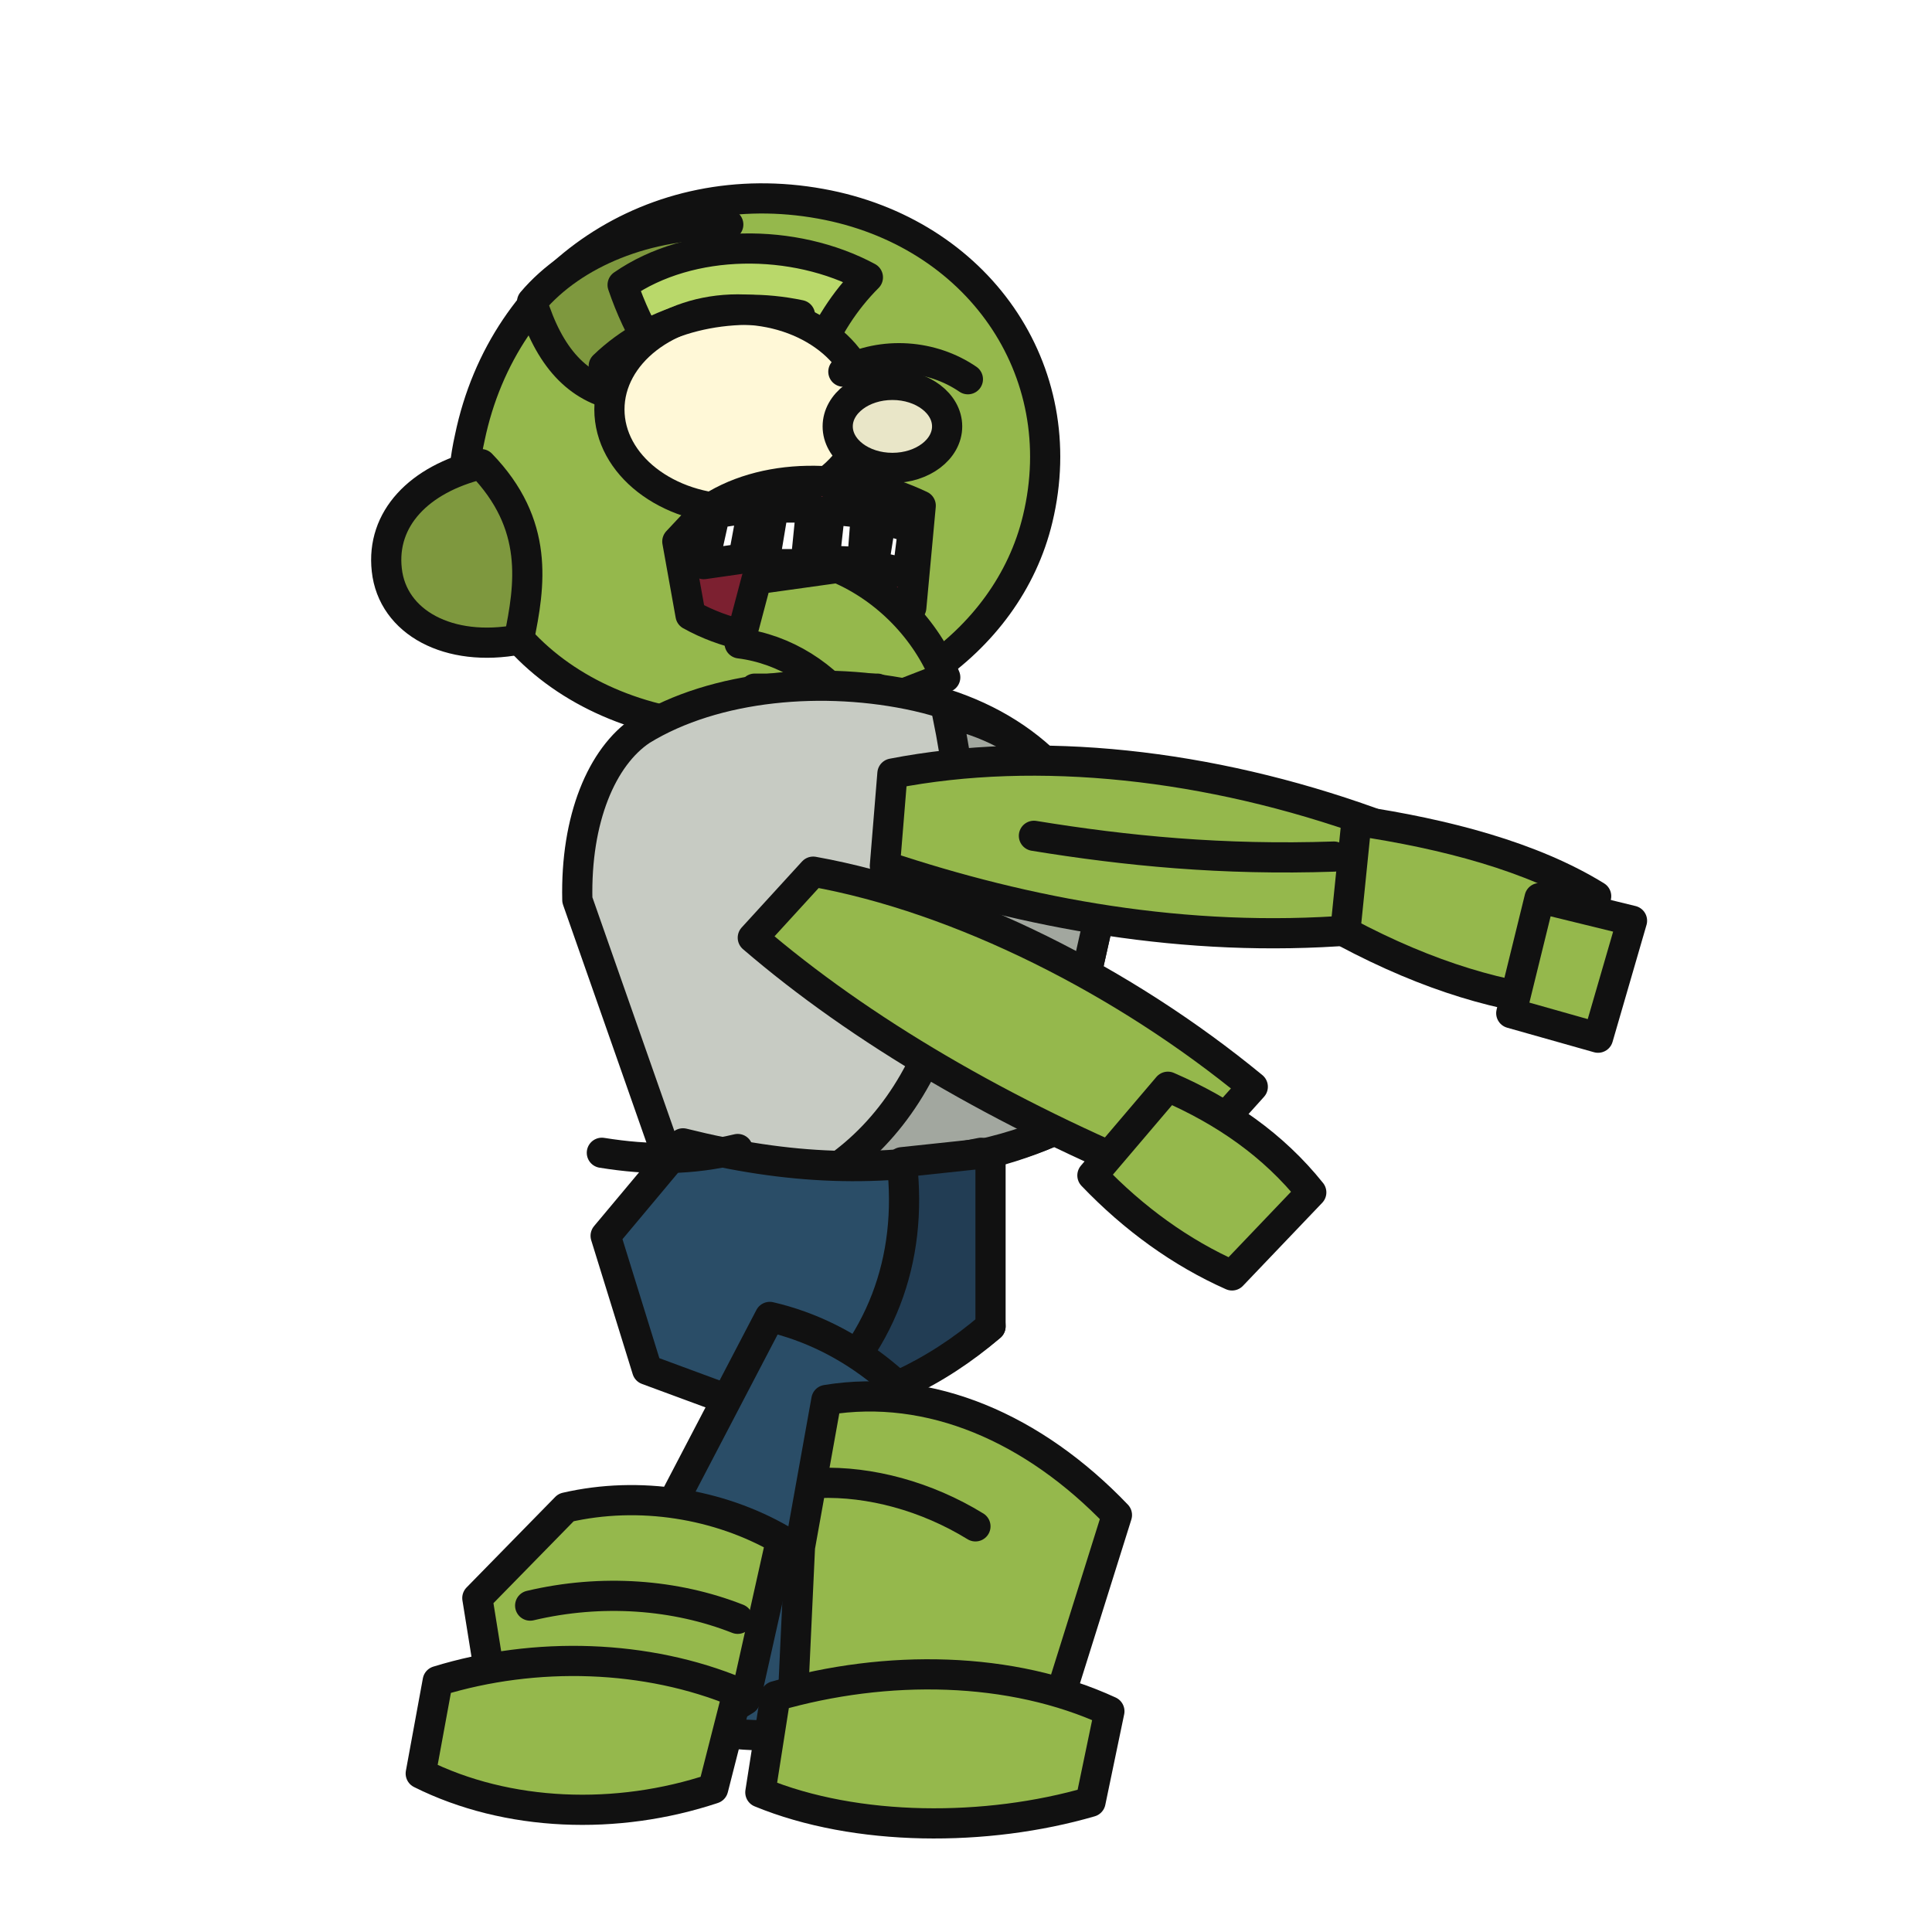
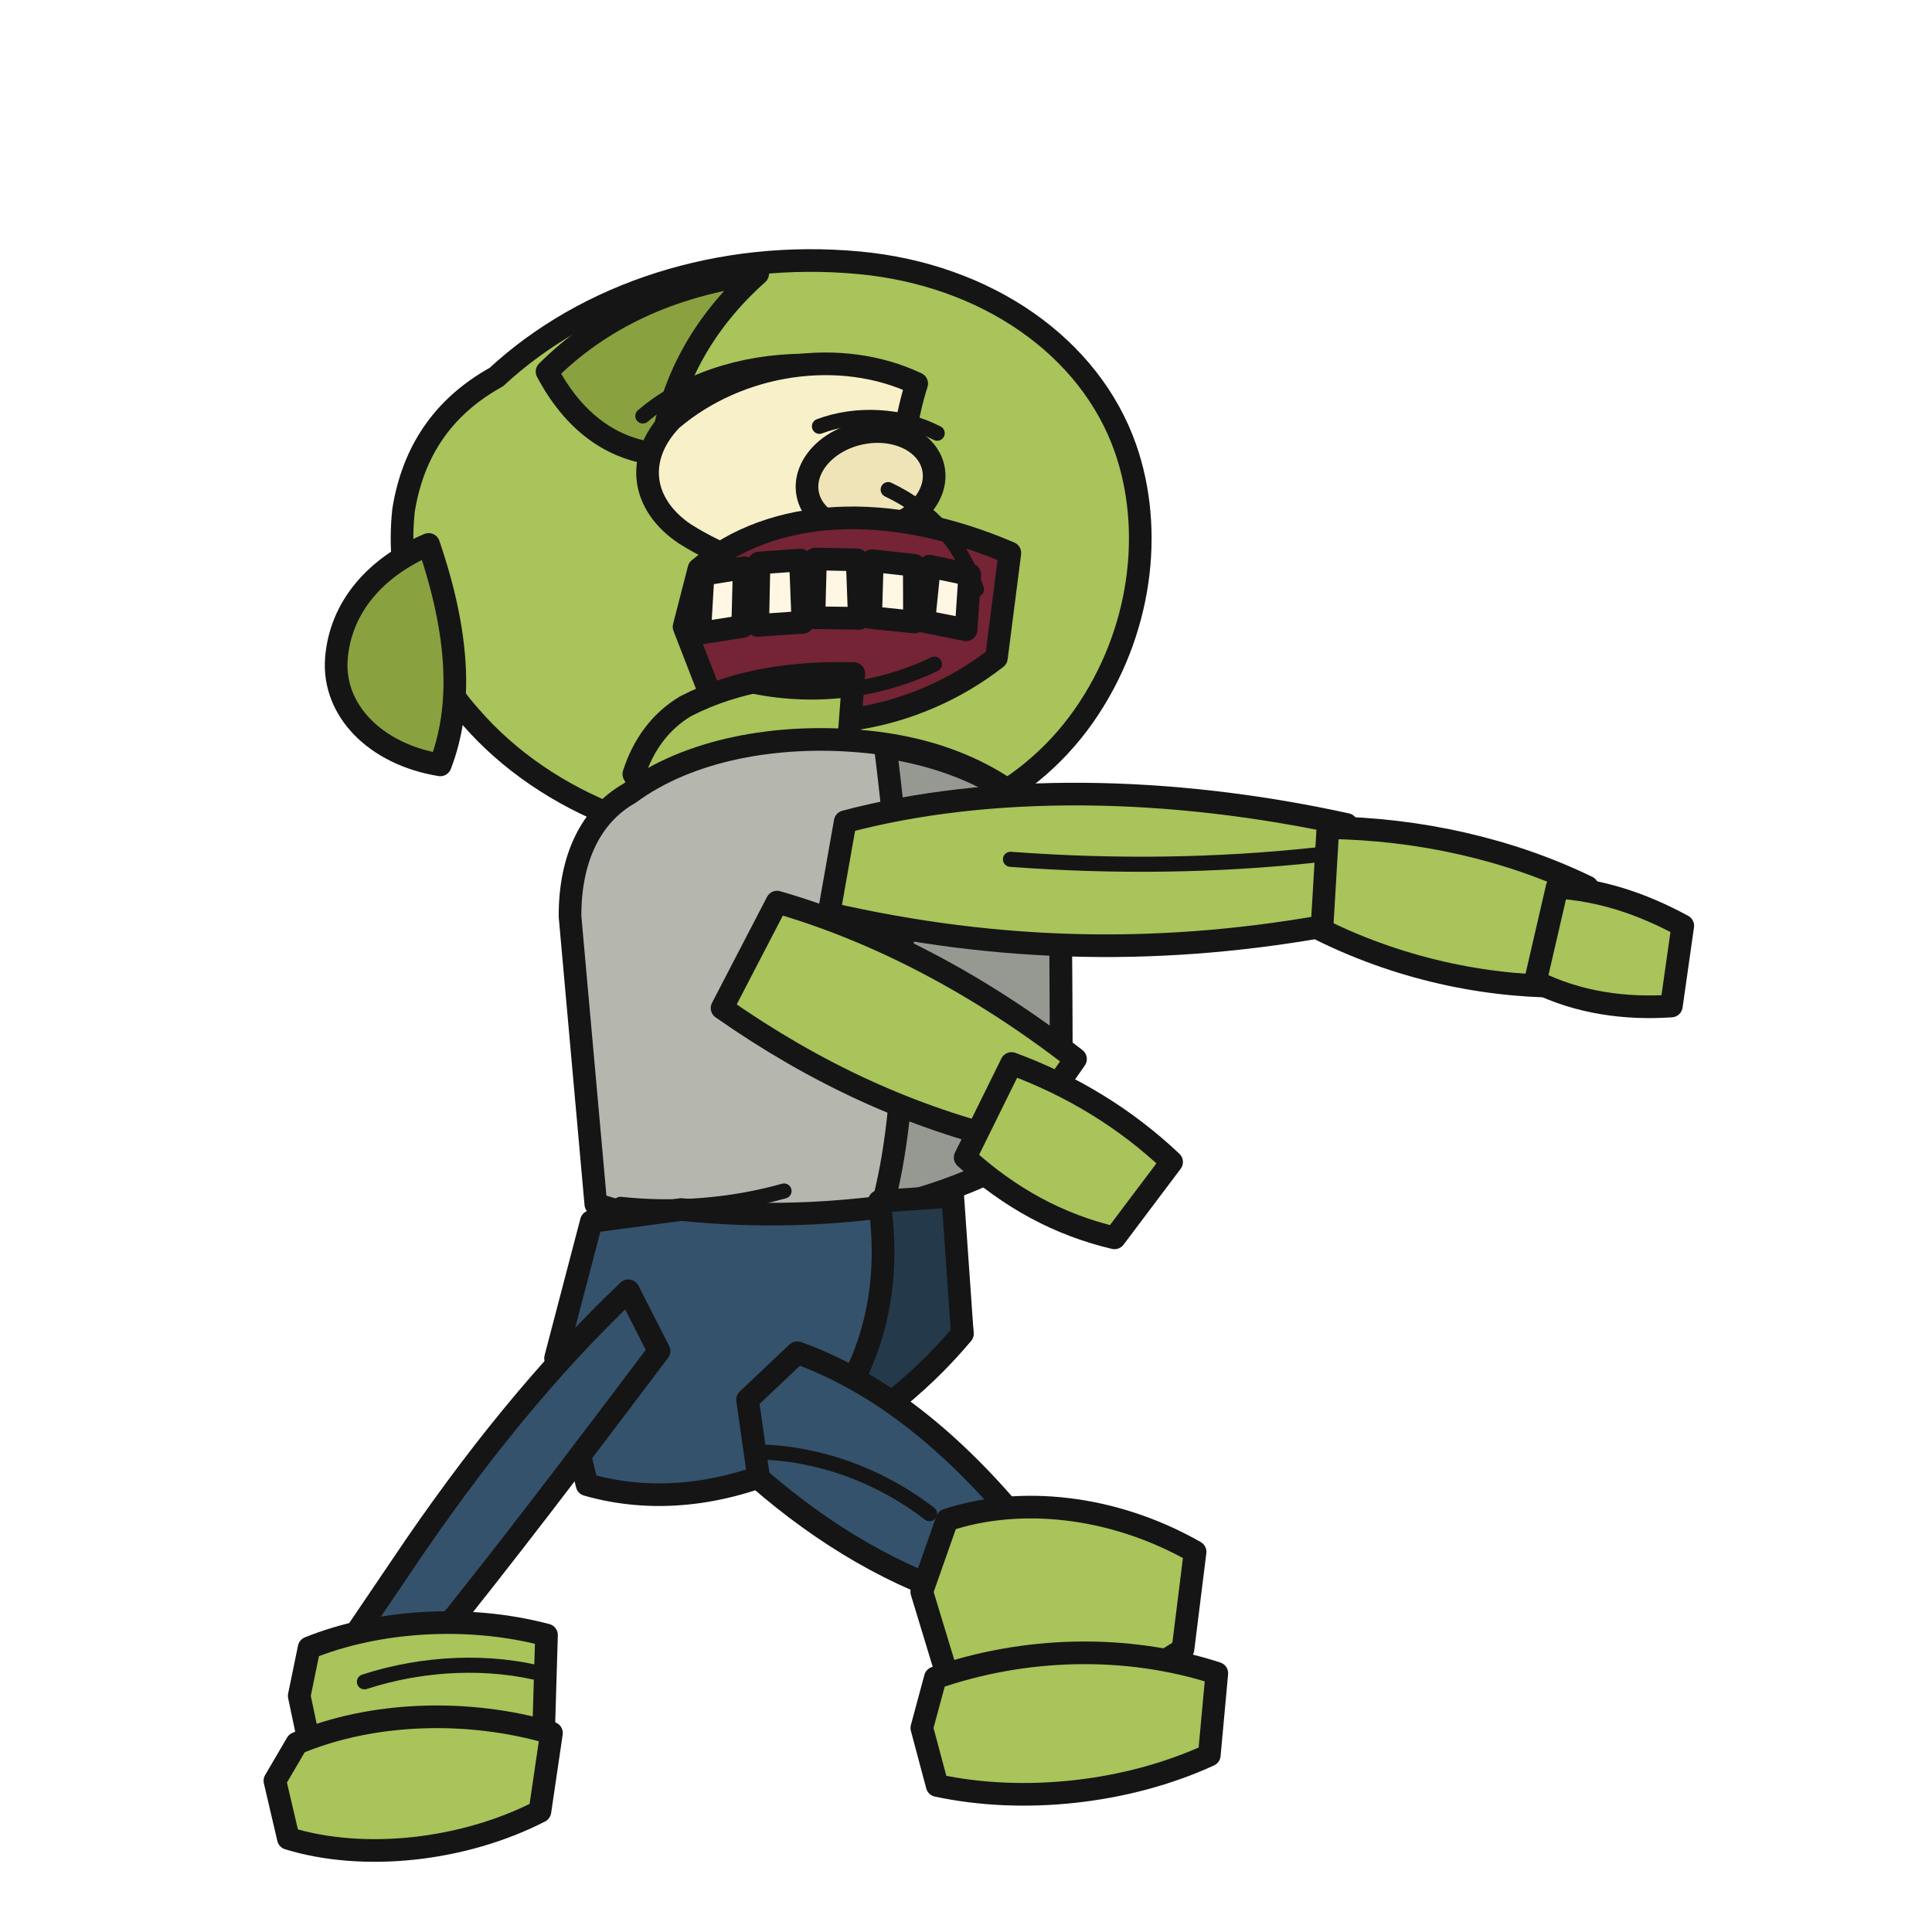
<svg xmlns="http://www.w3.org/2000/svg" viewBox="0 0 1024 1024" role="img" aria-labelledby="title desc">
+   <style>
+     .outline {
+       stroke: #151515;
+       stroke-width: 12;
+       stroke-linecap: round;
+       stroke-linejoin: round;
+       vector-effect: non-scaling-stroke;
+     }
+     .detail {
+       fill: none;
+       stroke: #151515;
+       stroke-width: 8;
+       stroke-linecap: round;
+       stroke-linejoin: round;
+       vector-effect: non-scaling-stroke;
+     }
+   </style>
  <rect width="1024" height="1024" fill="#FFFFFF" />
-   <g stroke="#111111" stroke-width="16" stroke-linecap="round" stroke-linejoin="round">
-     <path fill="#95B84C" d="M249 232C267 145 347 92 435 108C518 123 569 196 550 275C534 342 465 388 387 386C300 384 229 321 249 232Z" />
-     <path fill="#7E983E" d="M282 160C304 134 343 118 386 119C357 142 338 173 329 210C306 206 291 189 282 160Z" />
-     <path fill="#7E983E" d="M255 246C222 254 202 275 205 302C208 330 238 346 275 339C281 310 286 278 255 246Z" />
-     <path fill="#B9D86A" d="M330 151C366 126 421 126 460 147C435 172 423 206 421 241C382 233 347 201 330 151Z" />
-     <ellipse cx="391" cy="217" rx="68" ry="53" fill="#FFF8D7" />
-     <ellipse cx="473" cy="226" rx="29" ry="22" fill="#E9E6C8" />
-     <path fill="none" d="M320 194C347 168 386 159 424 167" />
-     <path fill="none" d="M447 197C468 186 494 188 513 201" />
-     <path fill="#7C2030" d="M374 271C404 250 450 250 488 268L483 322C449 343 402 346 366 326L359 287Z" />
-     <path fill="#FFFFFF" d="M379 272L399 269L394 296L373 299Z" />
-     <path fill="#FFFFFF" d="M410 269L430 269L427 299L405 299Z" />
-     <path fill="#FFFFFF" d="M440 270L459 272L457 298L437 297Z" />
-     <path fill="#FFFFFF" d="M467 275L484 280L481 304L463 300Z" />
-     <path fill="#95B84C" d="M444 301C470 312 491 334 501 359L452 378C438 358 416 344 392 341L401 307Z" />
-     <path fill="#95B84C" d="M400 365L465 365L465 425L394 425Z" />
-     <path fill="#C7CBC3" d="M340 387C379 363 437 358 486 369C539 381 575 414 588 462L557 600C505 623 419 630 353 611L306 477C305 434 319 401 340 387Z" />
-     <path fill="#A2A79F" d="M502 378C544 387 576 416 588 462L557 600C527 613 485 620 442 620C503 578 525 488 502 378Z" />
-     <path fill="#95B84C" d="M473 410C550 395 641 405 727 436L717 493C628 500 544 484 469 459Z" />
-     <path fill="#95B84C" d="M719 435C766 442 812 454 846 475L833 532C797 529 758 518 713 494Z" />
-     <path fill="#95B84C" d="M816 476L865 488L847 550L801 537Z" />
-     <path fill="#95B84C" d="M431 462C509 476 596 520 664 576L619 626C531 590 456 546 399 497Z" />
-     <path fill="#95B84C" d="M619 576C649 589 675 607 695 632L653 676C626 664 601 646 579 623Z" />
-     <path fill="#2A4D67" d="M362 606C418 620 466 622 520 611L525 703C491 731 451 748 408 750L343 726L321 655Z" />
-     <path fill="#223D54" d="M478 616L525 611L525 703C496 728 462 744 426 749C467 714 484 668 478 616Z" />
-     <path fill="#2A4D67" d="M408 698C451 708 489 738 516 787L469 908C425 925 372 924 334 902L349 811Z" />
-     <path fill="#95B84C" d="M300 799C339 790 381 797 414 816L395 901C358 925 298 927 262 903L253 847Z" />
-     <path fill="#95B84C" d="M438 742C493 733 548 757 592 803L560 905C517 930 459 930 420 906L424 820Z" />
-     <path fill="#95B84C" d="M232 891C284 875 343 877 391 897L378 948C327 965 269 963 223 940Z" />
-     <path fill="#95B84C" d="M411 899C470 882 536 883 588 907L578 955C523 971 454 971 403 950Z" />
-     <path fill="none" d="M319 611C344 615 366 615 391 609" />
-     <path fill="none" d="M548 443C597 451 648 456 707 454" />
-     <path fill="none" d="M434 786C461 785 491 793 517 809" />
-     <path fill="none" d="M281 851C319 842 358 845 391 858" />
+   <g transform="translate(24 22) rotate(-4 420 500)">
+     <g class="outline">
+       <path fill="#A8C45A" d="M262 166C313 125 385 107 458 119C525 130 577 172 592 227C604 271 594 325 560 367C525 410 472 428 408 426C337 424 273 394 236 345C211 313 201 272 208 233C215 203 232 180 262 166Z" />
+       <path fill="#8AA13F" d="M289 165C319 139 357 124 404 121C373 145 353 176 346 213C320 209 301 192 289 165Z" />
+       <path fill="#8AA13F" d="M220 252C191 262 171 282 167 309C163 336 184 361 218 369C232 339 233 301 220 252Z" />
+       <path fill="#F7F0C8" d="M353 195C391 167 445 163 484 185C471 218 470 250 478 282C438 291 393 283 356 256C334 239 332 214 353 195Z" />
+       <ellipse cx="456" cy="235" rx="34" ry="26" transform="rotate(-8 456 235)" fill="#EFE4B7" />
+       <path fill="#742434" d="M362 275C403 245 465 246 527 278L516 333C470 364 411 369 365 347L352 305Z" />
+       <path fill="#FFF7E4" d="M364 278L386 276L383 307L360 309Z" />
+       <path fill="#FFF7E4" d="M394 274L416 274L415 307L391 307Z" />
+       <path fill="#FFF7E4" d="M424 274L446 276L445 307L421 305Z" />
+       <path fill="#FFF7E4" d="M454 277L476 281L474 311L451 307Z" />
+       <path fill="#FFF7E4" d="M484 282L505 288L501 317L479 311Z" />
+       <path fill="#A8C45A" d="M350 347C378 335 409 333 440 336L432 391C395 390 363 398 336 416L320 381C326 366 336 354 350 347Z" />
+       <path fill="#B5B7AE" d="M317 391C350 370 397 365 441 372C486 379 521 399 543 431L533 585C496 608 444 622 392 625C354 626 318 621 284 607L281 454C283 423 296 401 317 391Z" />
+       <path fill="#969992" d="M454 376C494 385 525 404 543 431L533 585C506 602 473 614 435 620C454 566 460 484 454 376Z" />
+       <path fill="#A8C45A" d="M430 414C508 399 603 407 695 434L688 486C594 497 507 489 418 462Z" />
+       <path fill="#A8C45A" d="M685 435C733 439 780 453 820 476L810 528C767 526 721 514 678 489Z" />
+       <path fill="#A8C45A" d="M804 475C826 478 847 486 869 500L860 542C836 542 811 537 789 524Z" />
+       <path fill="#A8C45A" d="M391 454C443 473 495 505 543 548L509 590C454 573 405 546 358 508Z" />
+       <path fill="#A8C45A" d="M509 548C540 562 567 581 590 606L557 644C528 635 503 619 481 596Z" />
+       <path fill="#35526C" d="M329 613C375 621 420 622 470 616L473 689C447 716 414 738 377 752C339 766 302 767 269 755L257 687L281 616Z" />
+       <path fill="#24394A" d="M434 616L473 616L473 689C447 716 414 738 377 752C419 716 438 672 434 616Z" />
+       <path fill="#35526C" d="M312 687C278 726 240 770 196 818L172 843L128 842L168 791C210 737 253 691 298 654Z" />
+       <path fill="#A8C45A" d="M116 831C153 819 201 819 242 833L237 883C201 905 151 907 114 892L109 856Z" />
+       <path fill="#35526C" d="M385 693C426 711 464 745 499 795L470 831C429 816 392 790 360 758L357 716Z" />
+       <path fill="#A8C45A" d="M458 787C497 777 546 785 588 813L578 864C543 885 493 888 453 872L442 824Z" />
+       <path fill="#A8C45A" d="M106 881C147 867 198 869 241 885L232 926C190 944 137 946 98 931L93 900Z" />
+       <path fill="#A8C45A" d="M446 870C494 857 548 859 595 878L588 921C543 938 488 940 443 927L437 896Z" />
+     </g>
+     <g class="detail">
+       <path d="M338 192C361 175 392 167 425 169" />
+       <path d="M431 204C451 198 475 201 493 212" />
+       <path d="M465 240C488 253 502 272 508 296" />
+       <path d="M380 337C414 348 450 347 483 334" />
+       <path d="M297 608C325 613 355 613 384 607" />
+       <path d="M516 440C571 448 625 451 678 449" />
+       <path d="M361 744C392 747 423 760 449 783" />
+       <path d="M144 851C176 843 211 844 240 854" />
+     </g>
  </g>
</svg>
